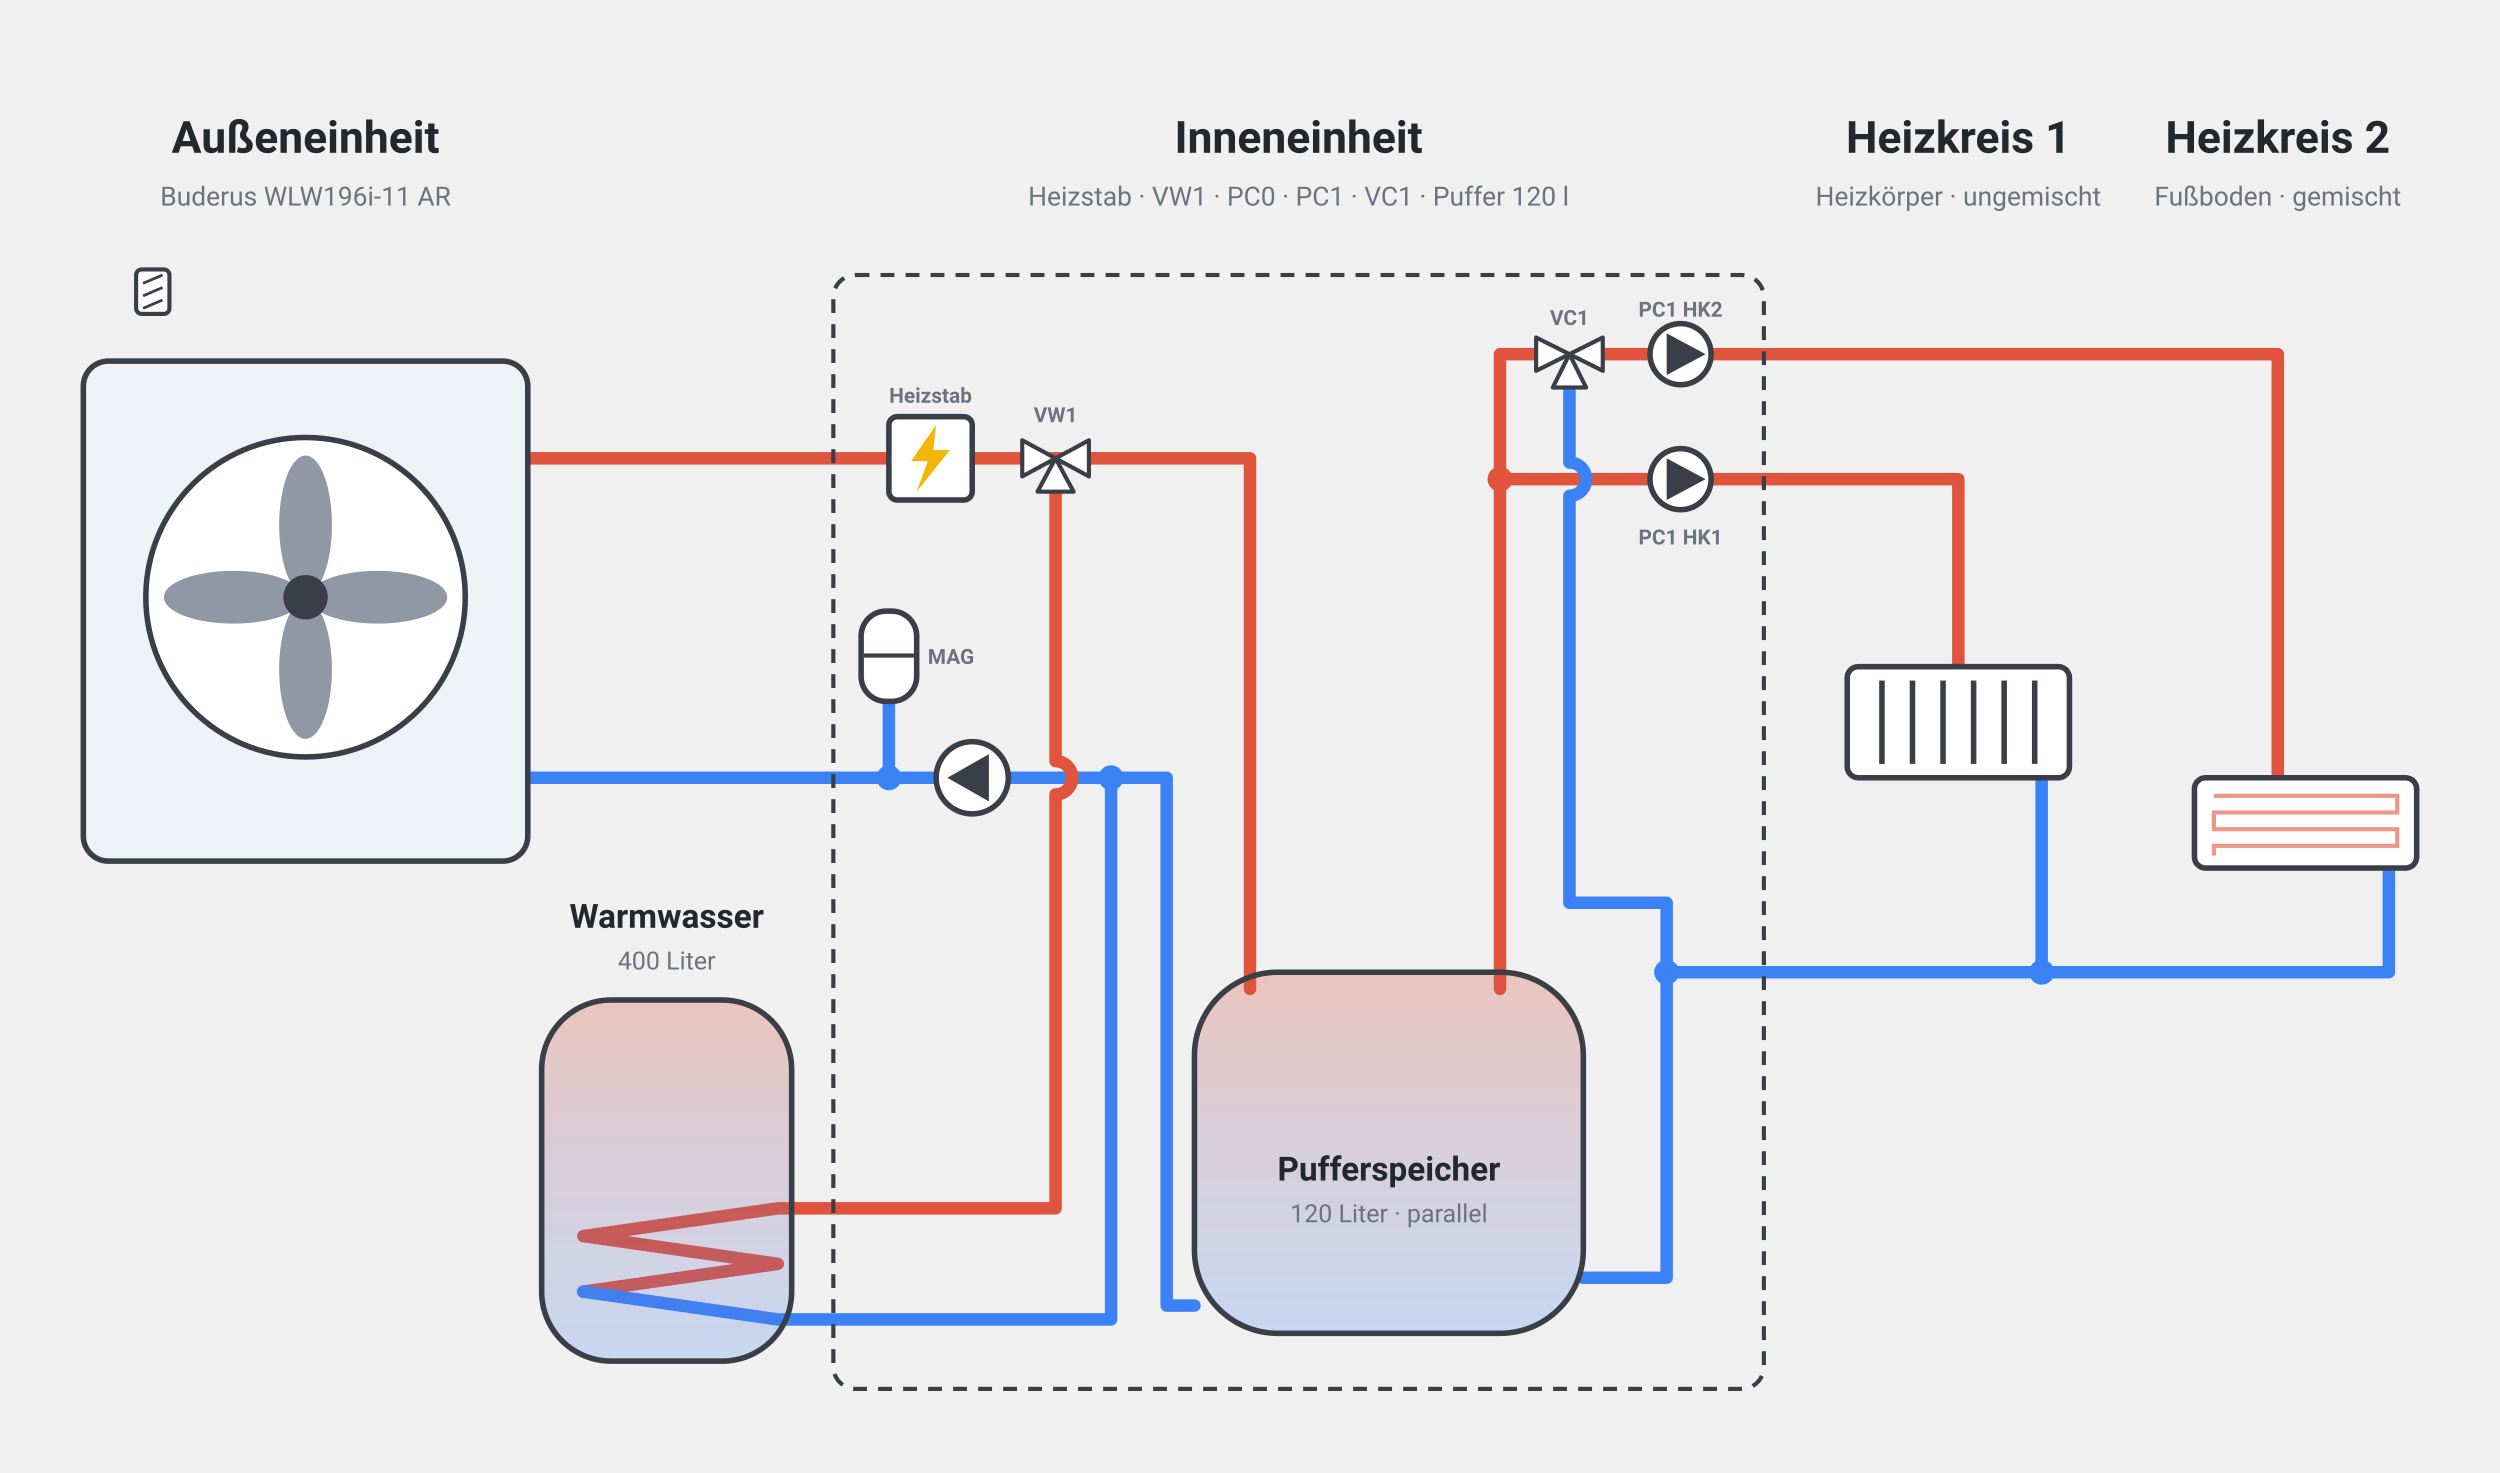
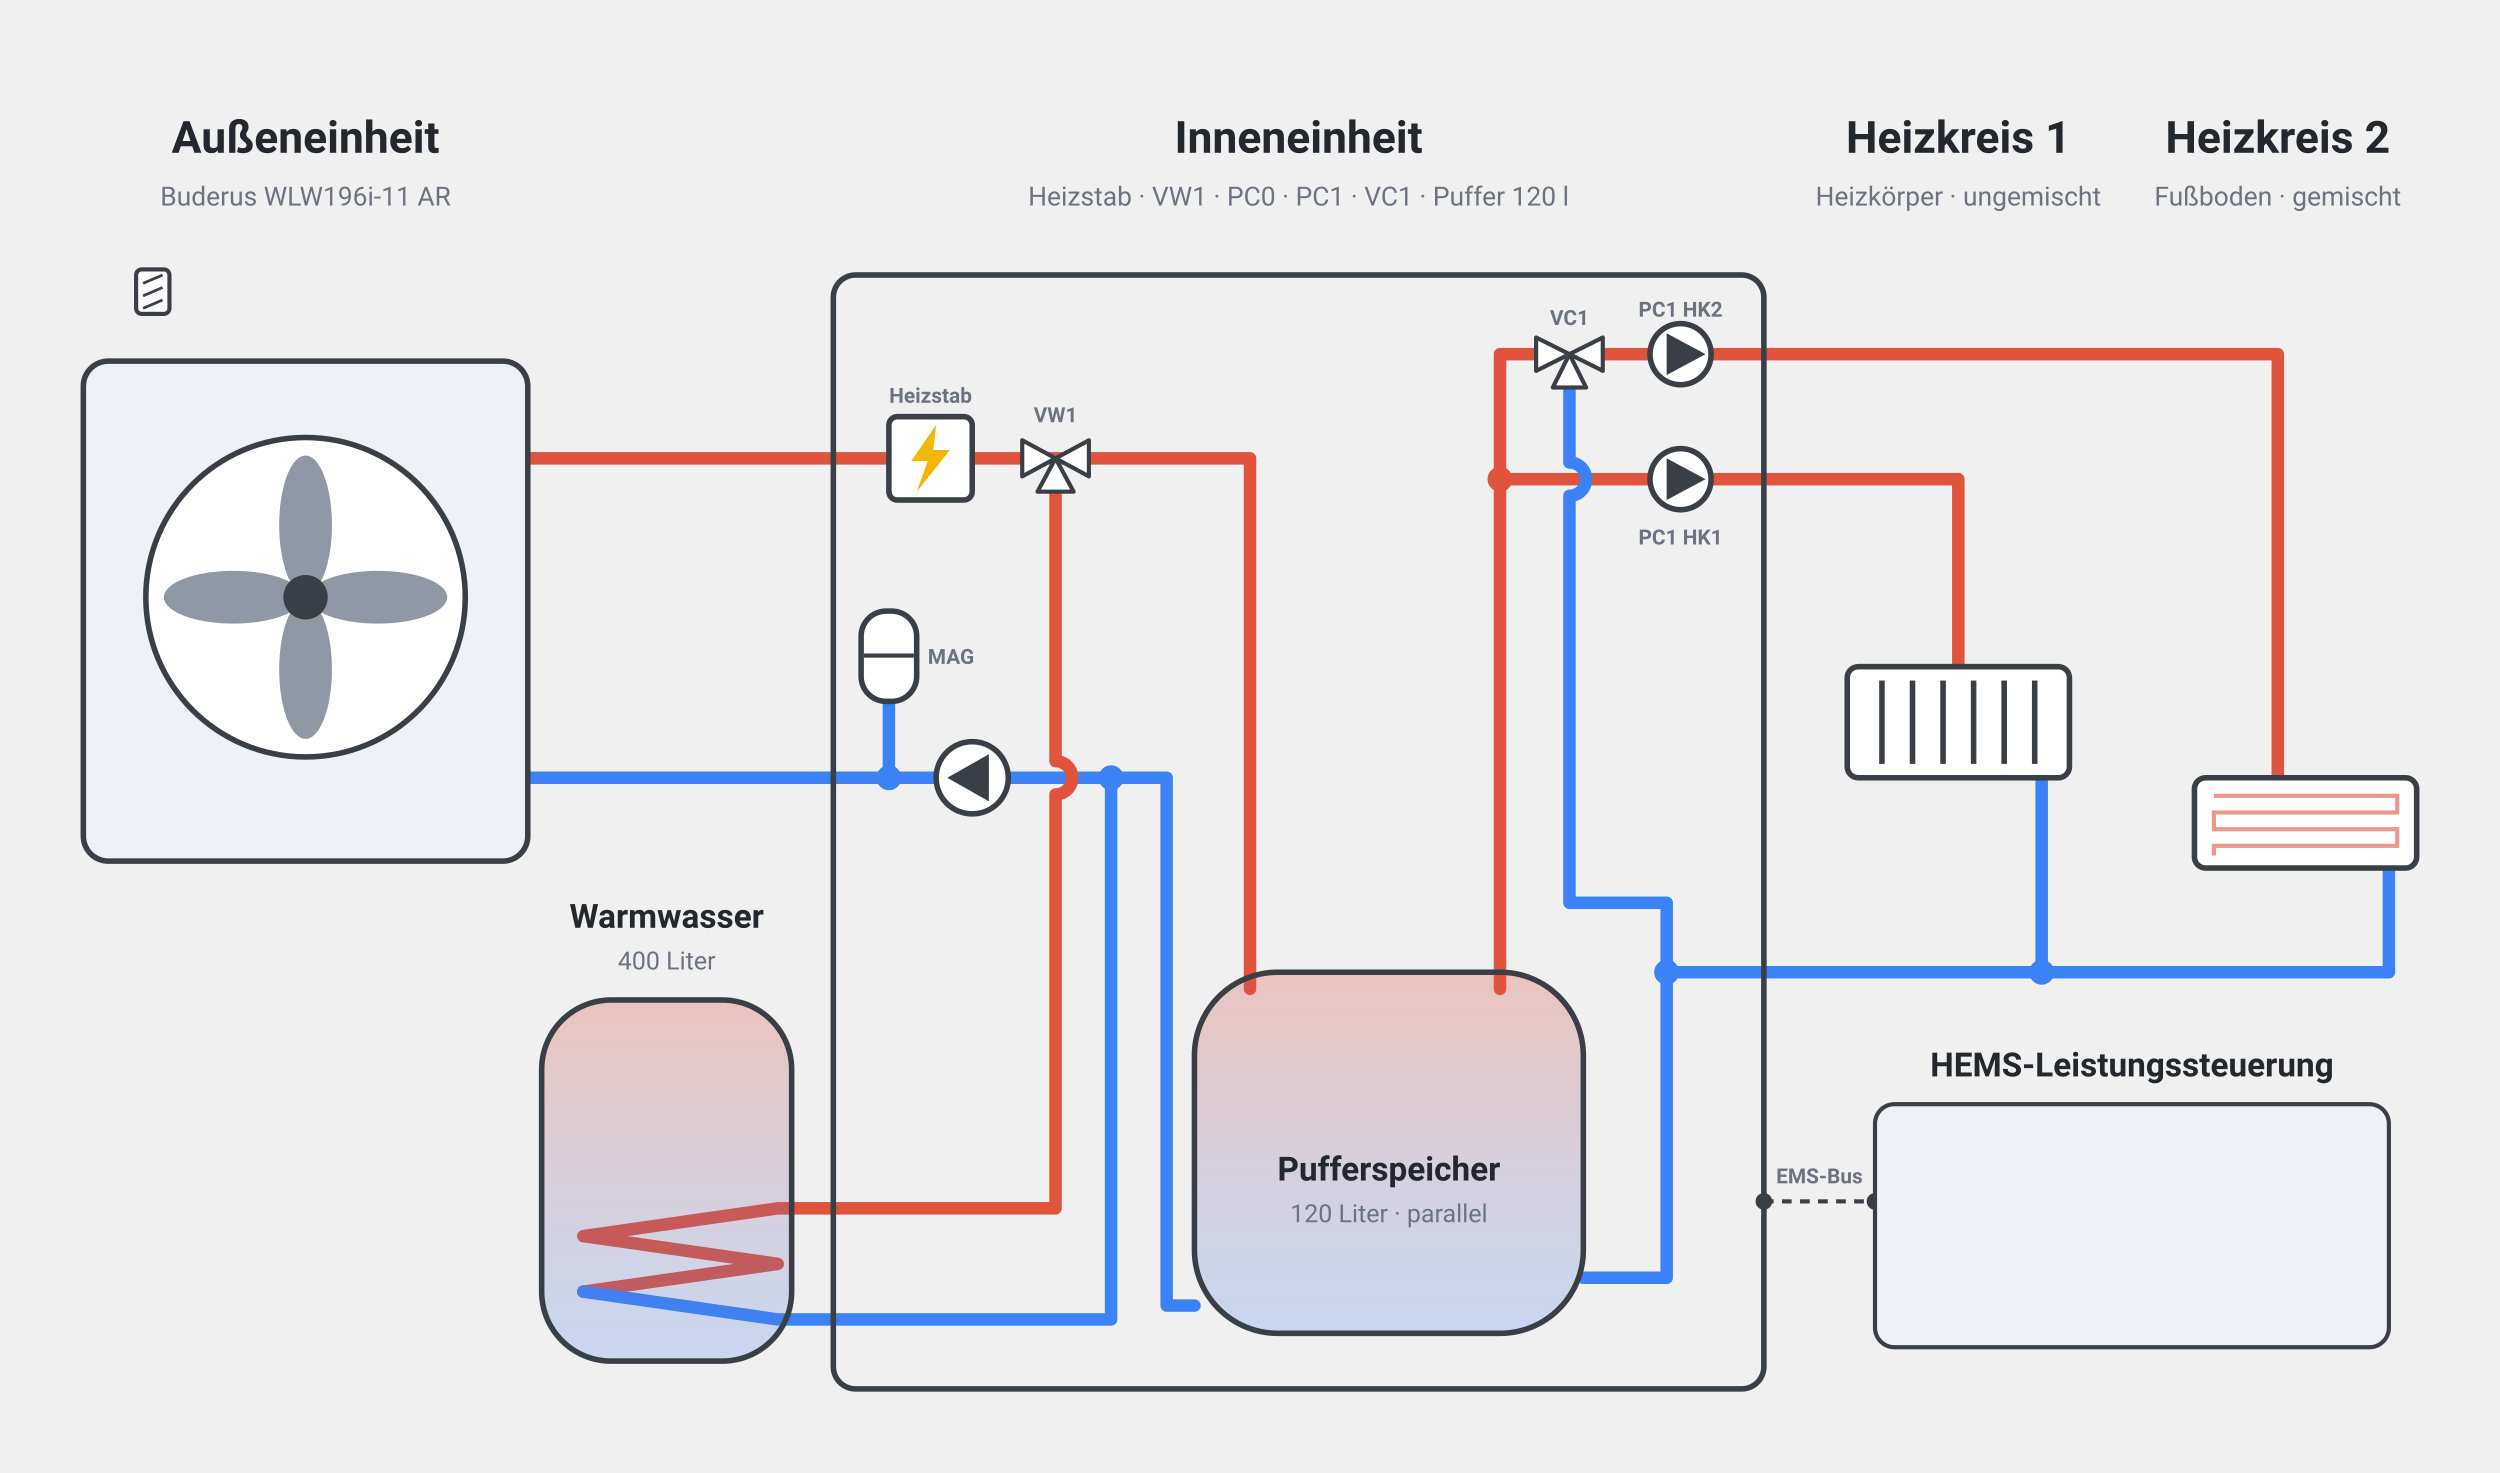
<svg xmlns="http://www.w3.org/2000/svg" viewBox="0 0 1800 1060" font-family="Roboto, 'Helvetica Neue', Arial, sans-serif">
  <defs>
    <style>
      .ln{stroke:#3a3f47} .lnf{fill:#3a3f47}
      .fill{fill:#ffffff} .unit{fill:#eef1f5}
      .txt{fill:#23272e} .sub{fill:#6b7280}
      .blade{fill:#8f98a4}
      @media (prefers-color-scheme: dark){
        .ln{stroke:#c3c9d2} .lnf{fill:#c3c9d2}
        .fill{fill:#2a2f37} .unit{fill:#252a31}
        .txt{fill:#e8eaed} .sub{fill:#9aa1ab}
        .blade{fill:#6f7884}
      }
      .vl{stroke:#e0533d;stroke-width:9;fill:none;stroke-linecap:round;stroke-linejoin:round}
      .rl{stroke:#3b82f6;stroke-width:9;fill:none;stroke-linecap:round;stroke-linejoin:round}
      .h1{font-size:32px;font-weight:700;text-anchor:middle}
      .s{font-size:19px;text-anchor:middle}
      .tag{font-size:15px;font-weight:600}
    </style>
    <linearGradient id="tank" x1="0" y1="0" x2="0" y2="1">
      <stop offset="0" stop-color="#e0533d" stop-opacity="0.28" />
      <stop offset="1" stop-color="#3b82f6" stop-opacity="0.22" />
    </linearGradient>
  </defs>
  <text x="220" y="110" class="h1 txt">Außeneinheit</text>
  <text x="220" y="148" class="s sub">Buderus WLW196i-11 AR</text>
  <text x="935" y="110" class="h1 txt">Inneneinheit</text>
  <text x="935" y="148" class="s sub">Heizstab · VW1 · PC0 · PC1 · VC1 · Puffer 120 l</text>
  <text x="1410" y="110" class="h1 txt">Heizkreis 1</text>
  <text x="1410" y="148" class="s sub">Heizkörper · ungemischt</text>
  <text x="1640" y="110" class="h1 txt">Heizkreis 2</text>
  <text x="1640" y="148" class="s sub">Fußboden · gemischt</text>
  <text x="480" y="668" class="txt" font-size="24" font-weight="700" text-anchor="middle">Warmwasser</text>
  <text x="480" y="698" class="sub" font-size="18" text-anchor="middle">400 Liter</text>
  <rect x="98" y="194" width="24" height="32" rx="4" class="fill ln" stroke-width="3" />
  <path d="M103 204 L117 198 M103 213 L117 207 M103 222 L117 216" class="ln" stroke-width="2" />
  <path class="vl" d="M380 330 H900 V712" />
  <path class="rl" d="M860 940 H840 V560 H380" />
  <path class="vl" d="M760 354 V548 A12 12 0 0 1 760 572 V870 H560 L420 890 L560 910 L420 930" />
  <path class="rl" d="M420 930 L560 950 H800 V560" />
  <circle cx="800" cy="560" r="9" fill="#3b82f6" />
  <path class="rl" d="M640 505 V560" />
  <circle cx="640" cy="560" r="9" fill="#3b82f6" />
  <path class="vl" d="M1080 712 V255 H1106" />
  <path class="vl" d="M1080 345 H1410 V480" />
  <path class="vl" d="M1154 255 H1640 V560" />
  <circle cx="1080" cy="345" r="9" fill="#e0533d" />
  <path class="rl" d="M1470 560 V700" />
  <path class="rl" d="M1720 625 V700 H1200" />
  <path class="rl" d="M1130 279 V333 A12 12 0 0 1 1130 357 V650 H1200 V920 H1140" />
  <circle cx="1470" cy="700" r="9" fill="#3b82f6" />
  <circle cx="1200" cy="700" r="9" fill="#3b82f6" />
  <rect x="60" y="260" width="320" height="360" rx="18" class="unit ln" stroke-width="4" />
  <circle cx="220" cy="430" r="115" class="fill ln" stroke-width="4" />
  <g class="blade">
    <ellipse cx="272" cy="430" rx="50" ry="19" />
    <ellipse cx="272" cy="430" rx="50" ry="19" transform="rotate(90 220 430)" />
    <ellipse cx="272" cy="430" rx="50" ry="19" transform="rotate(180 220 430)" />
    <ellipse cx="272" cy="430" rx="50" ry="19" transform="rotate(270 220 430)" />
  </g>
  <circle cx="220" cy="430" r="16" class="lnf" />
-   <rect x="600" y="198" width="670" height="802" rx="16" fill="none" class="ln" stroke-width="3" stroke-dasharray="10 8" />
+   <rect x="600" y="198" width="670" height="802" rx="16" fill="none" class="ln" stroke-width="4" />
  <text x="670" y="290" class="tag sub" text-anchor="middle">Heizstab</text>
  <rect x="640" y="300" width="60" height="60" rx="6" class="fill ln" stroke-width="4" />
  <path d="M674 306 L656 332 H668 L660 354 L684 324 H672 Z" fill="#f2b705" />
  <path d="M736 317 L760 330 L736 343 Z M784 317 L760 330 L784 343 Z M747 354 L760 330 L773 354 Z" class="fill ln" stroke-width="3" stroke-linejoin="round" />
  <text x="760" y="304" class="tag sub" text-anchor="middle">VW1</text>
  <rect x="620" y="440" width="40" height="65" rx="18" class="fill ln" stroke-width="4" />
  <path d="M622 472 H658" class="ln" stroke-width="3" />
  <text x="668" y="478" class="tag sub">MAG</text>
  <circle cx="700" cy="560" r="26" class="fill ln" stroke-width="4" />
  <path d="M682 560 L712 543 L712 577 Z" class="lnf" />
  <path d="M1106 243 L1130 255 L1106 267 Z M1154 243 L1130 255 L1154 267 Z M1118 279 L1130 255 L1142 279 Z" class="fill ln" stroke-width="3" stroke-linejoin="round" />
  <text x="1130" y="234" class="tag sub" text-anchor="middle">VC1</text>
  <circle cx="1210" cy="255" r="22" class="fill ln" stroke-width="4" />
  <path d="M1228 255 L1200 240 V270 Z" class="lnf" />
  <text x="1210" y="228" class="tag sub" text-anchor="middle">PC1 HK2</text>
  <circle cx="1210" cy="345" r="22" class="fill ln" stroke-width="4" />
  <path d="M1228 345 L1200 330 V360 Z" class="lnf" />
  <text x="1210" y="392" class="tag sub" text-anchor="middle">PC1 HK1</text>
  <rect x="860" y="700" width="280" height="260" rx="60" fill="url(#tank)" />
  <rect x="860" y="700" width="280" height="260" rx="60" fill="none" class="ln" stroke-width="4" />
  <text x="1000" y="850" class="txt" font-size="24" font-weight="700" text-anchor="middle">Pufferspeicher</text>
  <text x="1000" y="880" class="sub" font-size="18" text-anchor="middle">120 Liter · parallel</text>
  <rect x="390" y="720" width="180" height="260" rx="50" fill="url(#tank)" />
  <rect x="390" y="720" width="180" height="260" rx="50" fill="none" class="ln" stroke-width="4" />
  <rect x="1330" y="480" width="160" height="80" rx="8" class="fill ln" stroke-width="4" />
  <g class="ln" stroke-width="4">
    <line x1="1355" y1="490" x2="1355" y2="550" />
    <line x1="1377" y1="490" x2="1377" y2="550" />
    <line x1="1399" y1="490" x2="1399" y2="550" />
    <line x1="1421" y1="490" x2="1421" y2="550" />
    <line x1="1443" y1="490" x2="1443" y2="550" />
    <line x1="1465" y1="490" x2="1465" y2="550" />
  </g>
  <rect x="1580" y="560" width="160" height="65" rx="8" class="fill ln" stroke-width="4" />
  <path d="M1594 573 H1726 V585 H1594 V597 H1726 V609 H1594 V616" fill="none" stroke="#e0533d" stroke-opacity="0.6" stroke-width="3" />
+   <path d="M1270 865 H1350" fill="none" class="ln" stroke-width="3" stroke-dasharray="7 6" />
+   <circle cx="1270" cy="865" r="6" class="lnf" />
+   <circle cx="1350" cy="865" r="6" class="lnf" />
+   <text x="1310" y="852" class="tag sub" text-anchor="middle" font-size="13">EMS-Bus</text>
+   <rect x="1350" y="795" width="370" height="175" rx="14" class="unit ln" stroke-width="3" />
+   <text x="1535" y="775" class="txt" font-size="24" font-weight="700" text-anchor="middle">HEMS-Leistungssteuerung</text>
</svg>
